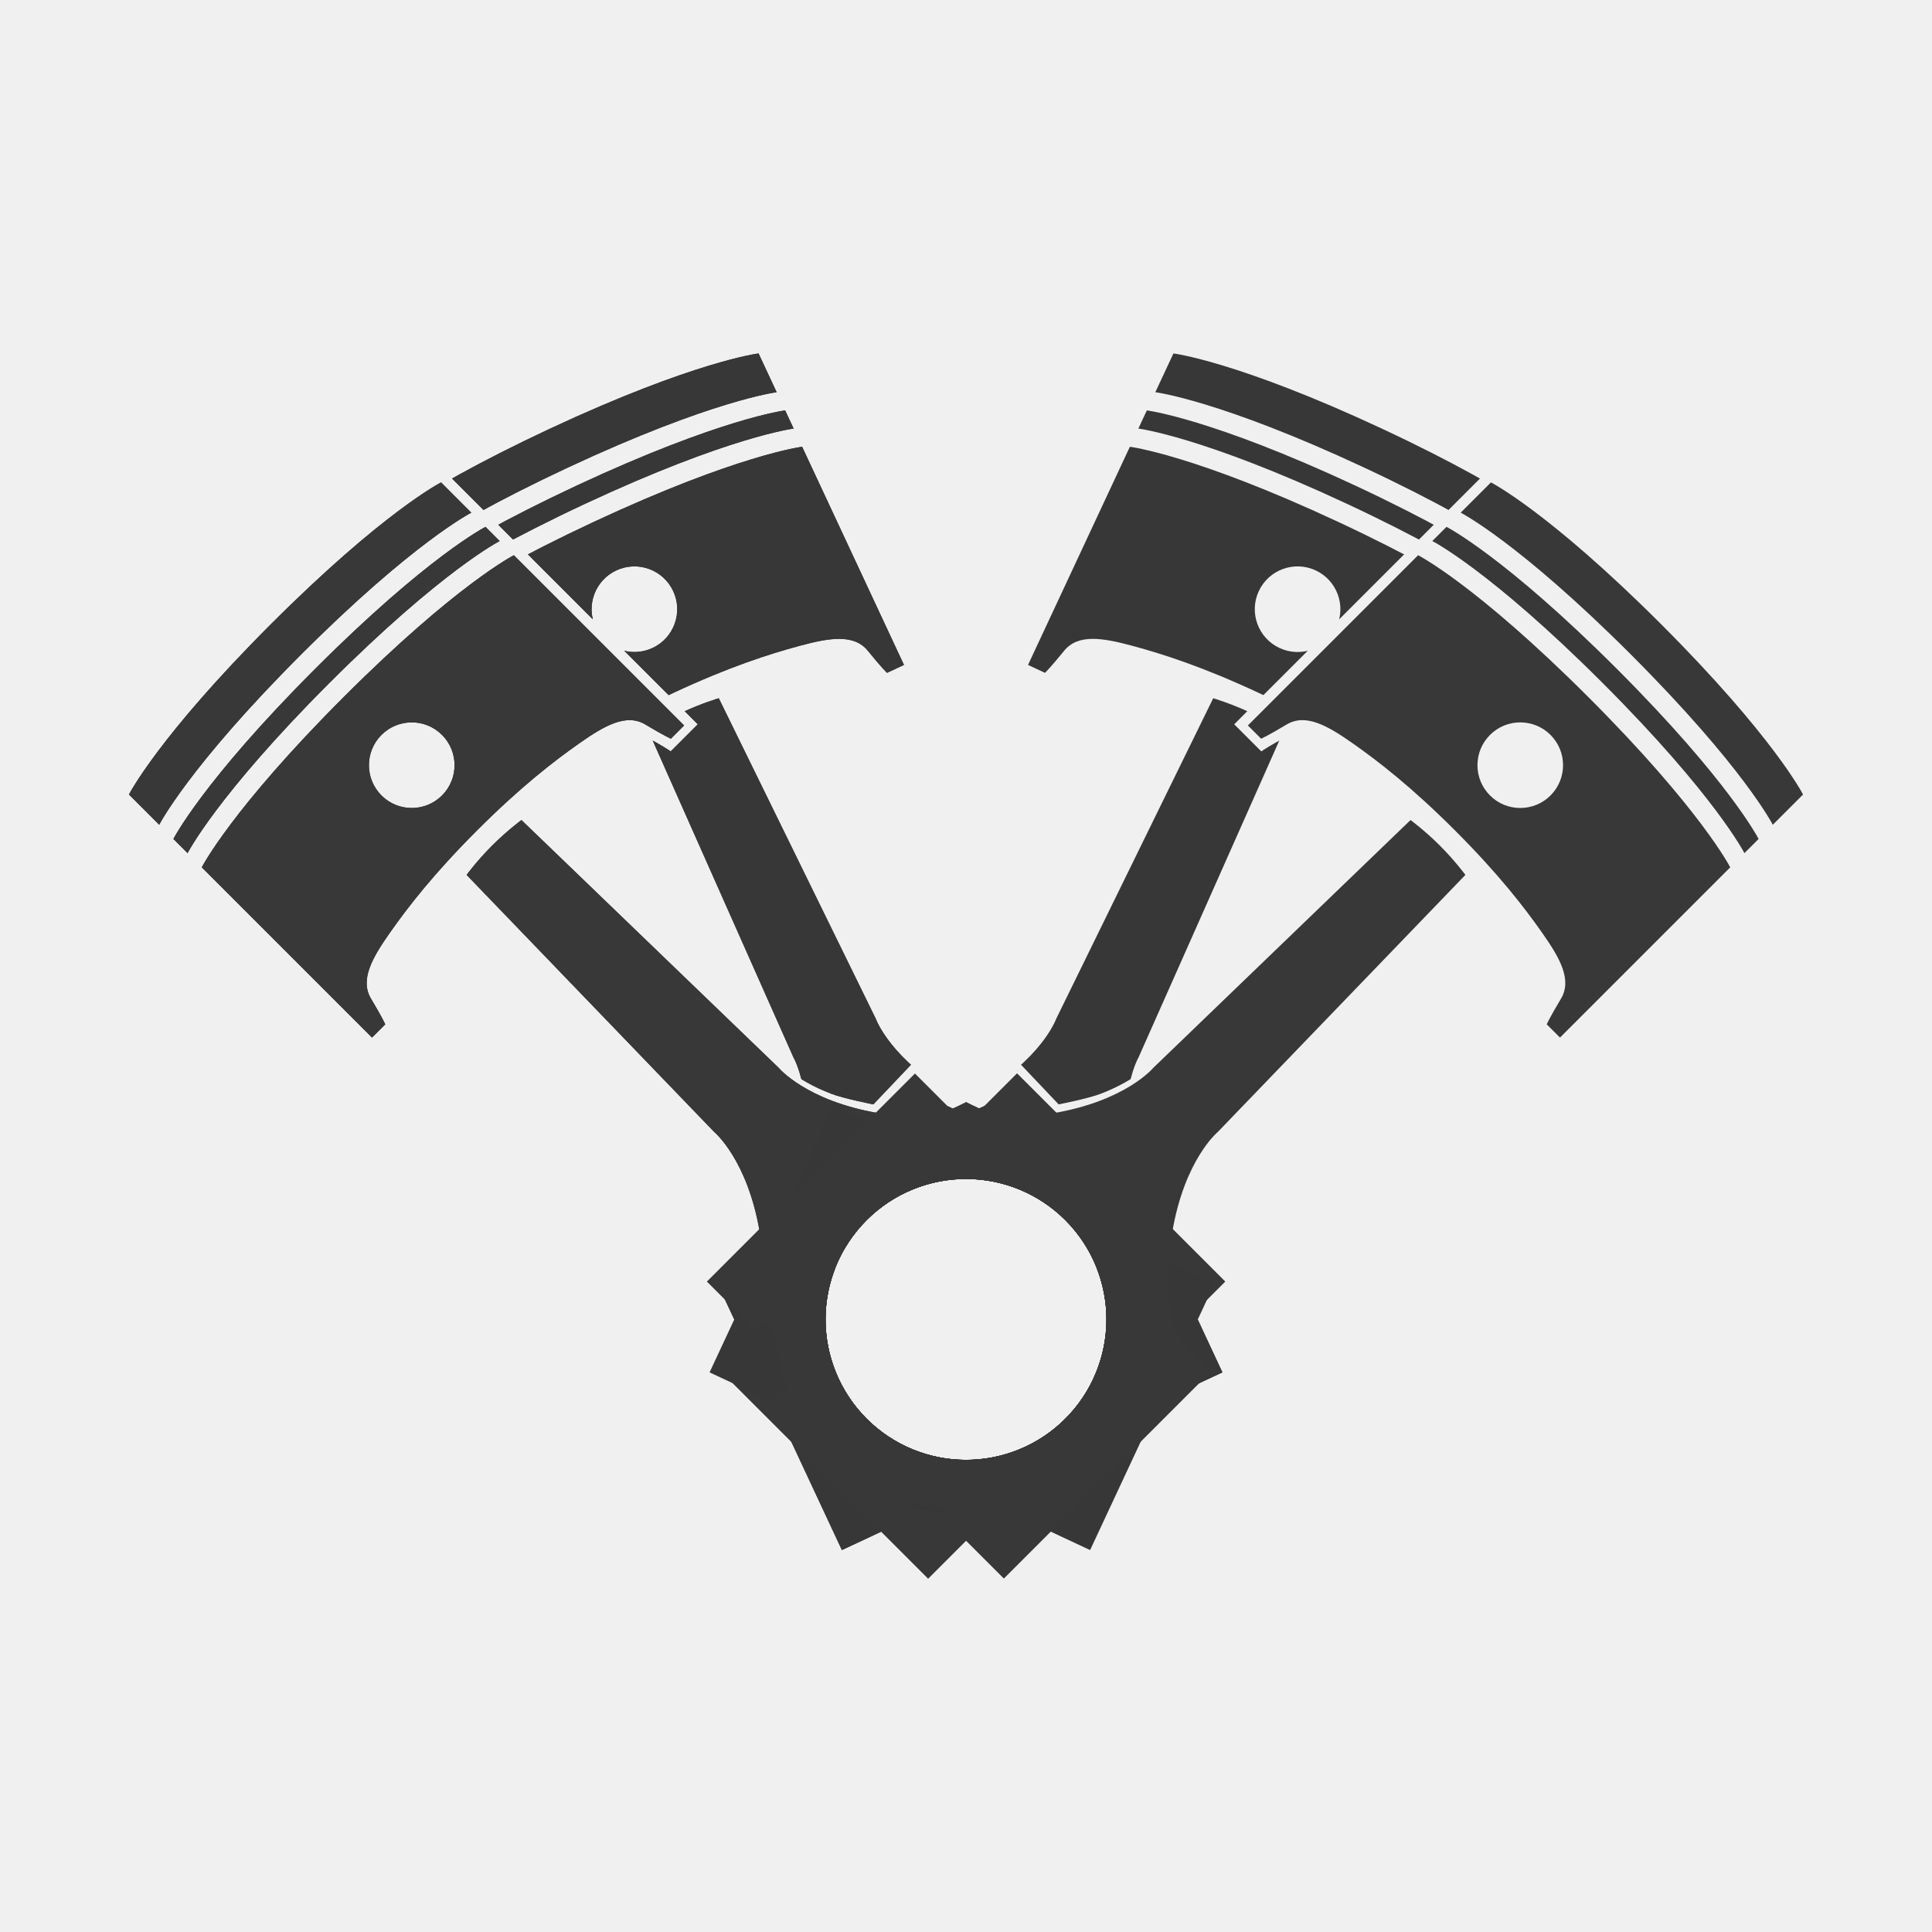
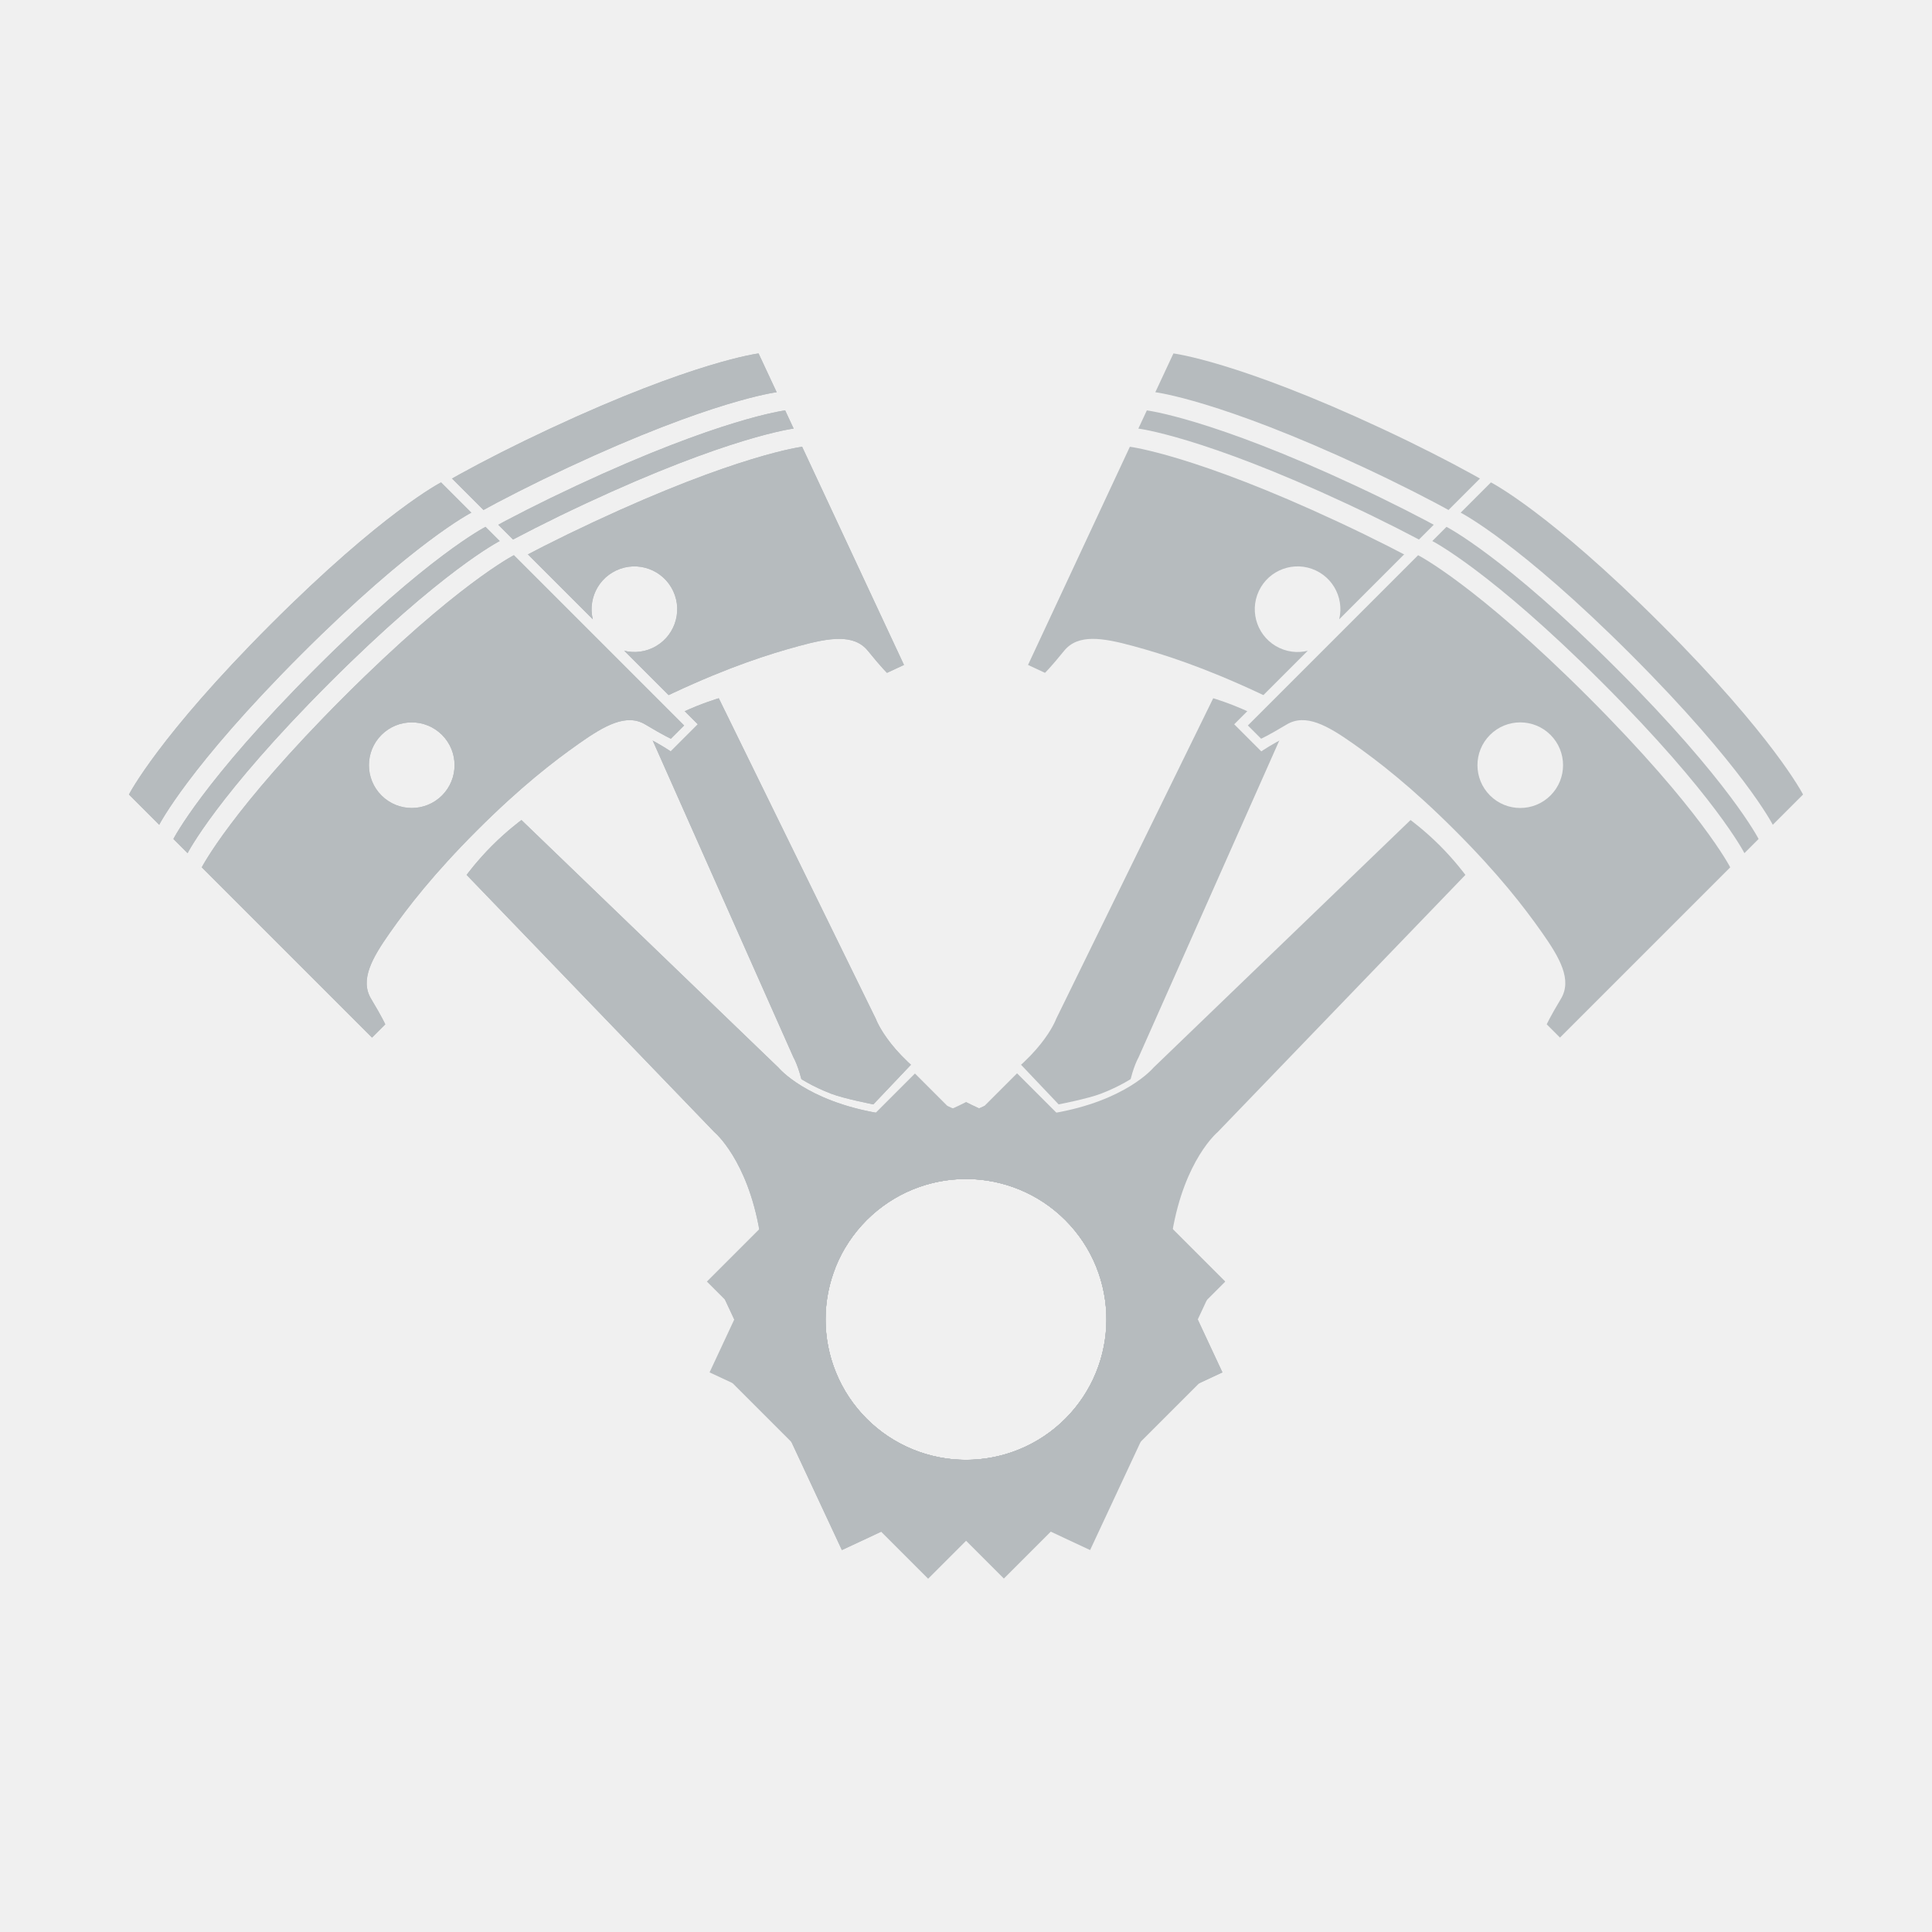
<svg xmlns="http://www.w3.org/2000/svg" width="1300" height="1300" version="1.1" id="svg4000">
  <defs id="defs4004">
    <mask id="_3-9">
      <g id="g3988-4">
        <path d="M 0,0 H 1300 V 965 H 0 Z" style="fill:#ffffff;stroke:none" id="path3984-7" />
        <path d="m 745.131,709.603 c 24.53,52.546 1.819,115.029 -50.727,139.559 -52.546,24.53 -115.029,1.819 -139.559,-50.727 -24.53,-52.546 -1.819,-115.029 50.727,-139.559 52.546,-24.53 115.029,-1.819 139.559,50.727 z M 431.1,209.493 c 7.476,16.014 0.554,35.056 -15.46,42.532 -16.014,7.476 -35.056,0.554 -42.532,-15.46 -7.476,-16.014 -0.554,-35.056 15.46,-42.532 16.014,-7.476 35.056,-0.554 42.532,15.46 z m -30.1,110.507 c 0,0 100.5,330 100.5,330 0,0 24.5,36 24.5,36 0,0 124,53 124,53 0,0 -133.5,-31 -133.5,-31 0,0 -24.5,-49.5 -24.5,-49.5 0,0 -124.5,-313 -124.5,-313 0,0 -41.5,58 -41.5,58 0,0 -24,14.5 -24,14.5 0,0 -130.5,-251.5 -130.5,-251.5 0,0 17.843,-117.562 17.843,-117.562 0,0 260.146,260.146 260.146,260.146 0,0 -20.234,20.234 -20.234,20.234 0,0 -10.256,-6.818 -16.256,-9.318 -6,-2.5 -12,0 -12,0 z m 185.667,284.333 c -38.333,-7.667 -70,-26 -70,-26 0,0 -6.68,-17.409 -6.68,-17.409 0,0 11.215,13.535 39.078,24.304 9.814,3.793 31.685,8.022 31.685,8.022 0,0 32.5,-34.25 32.5,-34.25 0,0 36.75,27.75 36.75,27.75 0,0 0,17 0,17 0,0 -40.16,5.218 -63.333,0.583 z" style="fill:#000000;fill-rule:nonzero;stroke:none" id="path3986-0" />
      </g>
    </mask>
    <mask id="_4-8">
      <g id="g3996-1">
        <path d="M 0,0 H 1300 V 965 H 0 Z" style="fill:#ffffff;stroke:none" id="path3992-2" />
        <path d="m 724.24,679.768 c 41.005,41.005 41.005,107.487 0,148.492 -41.005,41.005 -107.487,41.005 -148.492,0 -41.005,-41.005 -41.005,-107.487 0,-148.492 41.005,-41.005 107.487,-41.005 148.492,0 z M 258.257,317.023 c 12.497,12.497 12.497,32.758 0,45.255 -12.497,12.497 -32.758,12.497 -45.255,0 -12.497,-12.497 -12.497,-32.758 0,-45.255 12.497,-12.497 32.758,-12.497 45.255,0 z" style="fill:#000000;fill-rule:nonzero;stroke:none" id="path3994-0" />
      </g>
    </mask>
  </defs>
  <mask id="_1">
    <g id="g3972">
      <path d="M 0,0 H 1300 V 965 H 0 Z" style="fill:#ffffff;stroke:none" id="path3968" />
      <path d="m 745.131,709.603 c 24.53,52.546 1.819,115.029 -50.727,139.559 -52.546,24.53 -115.029,1.819 -139.559,-50.727 -24.53,-52.546 -1.819,-115.029 50.727,-139.559 52.546,-24.53 115.029,-1.819 139.559,50.727 z M 431.1,209.493 c 7.476,16.014 0.554,35.056 -15.46,42.532 -16.014,7.476 -35.056,0.554 -42.532,-15.46 -7.476,-16.014 -0.554,-35.056 15.46,-42.532 16.014,-7.476 35.056,-0.554 42.532,15.46 z m -30.1,110.507 c 0,0 100.5,330 100.5,330 0,0 24.5,36 24.5,36 0,0 124,53 124,53 0,0 -133.5,-31 -133.5,-31 0,0 -24.5,-49.5 -24.5,-49.5 0,0 -124.5,-313 -124.5,-313 0,0 -41.5,58 -41.5,58 0,0 -24,14.5 -24,14.5 0,0 -130.5,-251.5 -130.5,-251.5 0,0 17.843,-117.562 17.843,-117.562 0,0 260.146,260.146 260.146,260.146 0,0 -20.234,20.234 -20.234,20.234 0,0 -10.256,-6.818 -16.256,-9.318 -6,-2.5 -12,0 -12,0 z m 185.667,284.333 c -38.333,-7.667 -70,-26 -70,-26 0,0 -6.68,-17.409 -6.68,-17.409 0,0 11.215,13.535 39.078,24.304 9.814,3.793 31.685,8.022 31.685,8.022 0,0 32.5,-34.25 32.5,-34.25 0,0 36.75,27.75 36.75,27.75 0,0 0,17 0,17 0,0 -40.16,5.218 -63.333,0.583 z" style="fill:#000000;fill-rule:nonzero;stroke:none" id="path3970" />
    </g>
  </mask>
  <mask id="_2">
    <g id="g3980">
      <path d="M 0,0 H 1300 V 965 H 0 Z" style="fill:#ffffff;stroke:none" id="path3976" />
      <path d="m 724.24,679.768 c 41.005,41.005 41.005,107.487 0,148.492 -41.005,41.005 -107.487,41.005 -148.492,0 -41.005,-41.005 -41.005,-107.487 0,-148.492 41.005,-41.005 107.487,-41.005 148.492,0 z M 258.257,317.023 c 12.497,12.497 12.497,32.758 0,45.255 -12.497,12.497 -32.758,12.497 -45.255,0 -12.497,-12.497 -12.497,-32.758 0,-45.255 12.497,-12.497 32.758,-12.497 45.255,0 z" style="fill:#000000;fill-rule:nonzero;stroke:none" id="path3978" />
    </g>
  </mask>
  <mask id="_3">
    <g id="g3988">
      <path d="M 0,0 H 1300 V 965 H 0 Z" style="fill:#ffffff;stroke:none" id="path3984" />
      <path d="m 745.131,709.603 c 24.53,52.546 1.819,115.029 -50.727,139.559 -52.546,24.53 -115.029,1.819 -139.559,-50.727 -24.53,-52.546 -1.819,-115.029 50.727,-139.559 52.546,-24.53 115.029,-1.819 139.559,50.727 z M 431.1,209.493 c 7.476,16.014 0.554,35.056 -15.46,42.532 -16.014,7.476 -35.056,0.554 -42.532,-15.46 -7.476,-16.014 -0.554,-35.056 15.46,-42.532 16.014,-7.476 35.056,-0.554 42.532,15.46 z m -30.1,110.507 c 0,0 100.5,330 100.5,330 0,0 24.5,36 24.5,36 0,0 124,53 124,53 0,0 -133.5,-31 -133.5,-31 0,0 -24.5,-49.5 -24.5,-49.5 0,0 -124.5,-313 -124.5,-313 0,0 -41.5,58 -41.5,58 0,0 -24,14.5 -24,14.5 0,0 -130.5,-251.5 -130.5,-251.5 0,0 17.843,-117.562 17.843,-117.562 0,0 260.146,260.146 260.146,260.146 0,0 -20.234,20.234 -20.234,20.234 0,0 -10.256,-6.818 -16.256,-9.318 -6,-2.5 -12,0 -12,0 z m 185.667,284.333 c -38.333,-7.667 -70,-26 -70,-26 0,0 -6.68,-17.409 -6.68,-17.409 0,0 11.215,13.535 39.078,24.304 9.814,3.793 31.685,8.022 31.685,8.022 0,0 32.5,-34.25 32.5,-34.25 0,0 36.75,27.75 36.75,27.75 0,0 0,17 0,17 0,0 -40.16,5.218 -63.333,0.583 z" style="fill:#000000;fill-rule:nonzero;stroke:none" id="path3986" />
    </g>
  </mask>
  <mask id="_4">
    <g id="g3996">
      <path d="M 0,0 H 1300 V 965 H 0 Z" style="fill:#ffffff;stroke:none" id="path3992" />
      <path d="m 724.24,679.768 c 41.005,41.005 41.005,107.487 0,148.492 -41.005,41.005 -107.487,41.005 -148.492,0 -41.005,-41.005 -41.005,-107.487 0,-148.492 41.005,-41.005 107.487,-41.005 148.492,0 z M 258.257,317.023 c 12.497,12.497 12.497,32.758 0,45.255 -12.497,12.497 -32.758,12.497 -45.255,0 -12.497,-12.497 -12.497,-32.758 0,-45.255 12.497,-12.497 32.758,-12.497 45.255,0 z" style="fill:#000000;fill-rule:nonzero;stroke:none" id="path3994" />
    </g>
  </mask>
-   <g id="g3954" transform="matrix(0.9,0,0,0.9,64.98641,-92.30842)">
-     <path transform="translate(0,335)" id="Piston copy 14" style="fill:#373737;fill-rule:nonzero;stroke:none" mask="url(#_1)" d="m 412.628,314.13 c 0,0 108.413,244.05 108.413,244.05 0,0 16.255,27.727 6.294,82.039 -9.961,54.312 -32.371,72.499 -32.371,72.499 0,0 -30.808,14.382 -30.808,14.382 0,0 93.062,199.347 93.062,199.347 0,0 47.118,-21.997 47.118,-21.997 0,0 -4.23,-9.061 -4.23,-9.061 0,0 2.778,-3.504 17.942,-1.754 15.164,1.75 33.349,7.607 58.963,3.375 25.614,-4.232 34.313,-11.604 34.313,-11.604 0,0 11.236,-1.935 30.928,-18.853 19.692,-16.918 26.879,-34.62 35.274,-47.368 8.396,-12.748 12.866,-12.628 12.866,-12.628 0,0 4.23,9.061 4.23,9.061 0,0 47.118,-21.997 47.118,-21.997 0,0 -93.062,-199.347 -93.062,-199.347 0,0 -30.808,14.382 -30.808,14.382 0,0 -28.333,5.501 -76.364,-21.738 -48.032,-27.239 -58.849,-57.504 -58.849,-57.504 0,0 -117.474,-239.82 -117.474,-239.82 0,0 -12.626,3.687 -27.124,10.455 -14.498,6.768 -25.432,14.08 -25.432,14.08 z M 209.446,200.402 c 0,0 -13.536,-28.996 -13.536,-28.996 0,0 35.337,-33.05 143.165,-83.389 107.829,-50.338 155.856,-56.205 155.856,-56.205 0,0 13.536,28.996 13.536,28.996 0,0 -48.027,5.867 -155.856,56.205 -107.829,50.338 -143.165,83.389 -143.165,83.389 z m 12.69,27.184 c 0,0 -6.345,-13.592 -6.345,-13.592 0,0 35.337,-33.05 143.165,-83.389 107.829,-50.338 155.856,-56.205 155.856,-56.205 0,0 6.345,13.592 6.345,13.592 0,0 -48.027,5.867 -155.856,56.205 -107.829,50.338 -143.165,83.389 -143.165,83.389 z m 121.927,107.517 c -19.149,13.354 -33.344,25.499 -30.2,41.689 3.144,16.19 3.446,21.567 3.446,21.567 0,0 -12.686,5.922 -12.686,5.922 0,0 -76.142,-163.102 -76.142,-163.102 0,0 35.337,-33.05 143.165,-83.389 107.829,-50.338 155.856,-56.205 155.856,-56.205 0,0 76.142,163.103 76.142,163.103 0,0 -12.686,5.922 -12.686,5.922 0,0 -3.927,-3.685 -14.32,-16.491 -10.393,-12.806 -28.818,-9.722 -51.351,-3.618 -22.533,6.105 -52.315,15.594 -93.997,35.052 -41.682,19.459 -68.08,36.196 -87.228,49.55 z" />
-     <path transform="translate(0,335)" id="Piston copy 13" style="fill:#383838;fill-rule:nonzero;stroke:none" mask="url(#_2)" d="m 276.642,421.674 c 0,0 185.262,192.333 185.262,192.333 0,0 24.749,20.506 33.941,74.953 9.192,54.447 -5.657,79.196 -5.657,79.196 0,0 -24.042,24.042 -24.042,24.042 0,0 155.564,155.563 155.564,155.563 0,0 36.77,-36.77 36.77,-36.77 0,0 -7.071,-7.071 -7.071,-7.071 0,0 1.414,-4.243 16.263,-7.778 14.849,-3.536 33.941,-4.243 56.569,-16.971 22.627,-12.728 28.284,-22.627 28.284,-22.627 0,0 9.9,-5.657 22.627,-28.284 12.728,-22.627 13.435,-41.719 16.971,-56.569 3.536,-14.849 7.778,-16.263 7.778,-16.263 0,0 7.071,7.071 7.071,7.071 0,0 36.77,-36.77 36.77,-36.77 0,0 -155.564,-155.563 -155.564,-155.563 0,0 -24.042,24.042 -24.042,24.042 0,0 -24.749,14.849 -79.196,5.657 -54.447,-9.192 -74.953,-33.941 -74.953,-33.941 0,0 -192.333,-185.262 -192.333,-185.262 0,0 -10.607,7.778 -21.92,19.092 -11.314,11.314 -19.092,21.92 -19.092,21.92 z M 46.832,384.198 c 0,0 -22.627,-22.627 -22.627,-22.627 0,0 21.92,-43.134 106.066,-127.279 84.146,-84.146 127.279,-106.066 127.279,-106.066 0,0 22.627,22.627 22.627,22.627 0,0 -43.134,21.92 -127.279,106.066 C 68.752,341.064 46.832,384.198 46.832,384.198 Z m 21.213,21.213 c 0,0 -10.607,-10.607 -10.607,-10.607 0,0 21.92,-43.134 106.066,-127.279 84.146,-84.146 127.279,-106.066 127.279,-106.066 0,0 10.607,10.607 10.607,10.607 0,0 -43.134,21.92 -127.279,106.066 C 89.965,362.278 68.045,405.411 68.045,405.411 Z M 219.366,464.808 c -13.435,19.092 -22.627,35.355 -14.142,49.497 8.485,14.142 10.607,19.092 10.607,19.092 0,0 -9.9,9.899 -9.9,9.899 0,0 -127.279,-127.279 -127.279,-127.279 0,0 21.92,-43.134 106.066,-127.279 84.146,-84.146 127.279,-106.066 127.279,-106.066 0,0 127.279,127.279 127.279,127.279 0,0 -9.899,9.899 -9.899,9.899 0,0 -4.95,-2.121 -19.092,-10.607 -14.142,-8.485 -30.406,0.707 -49.498,14.142 -19.092,13.435 -43.841,32.527 -76.368,65.054 -32.527,32.527 -51.619,57.276 -65.054,76.368 z" />
-     <g transform="translate(0,335)" id="g4056">
-       <path d="m 412.628,314.13 c 0,0 108.413,244.05 108.413,244.05 0,0 16.255,27.727 6.294,82.039 -9.961,54.312 -32.371,72.499 -32.371,72.499 0,0 -30.808,14.382 -30.808,14.382 0,0 93.062,199.347 93.062,199.347 0,0 47.118,-21.997 47.118,-21.997 0,0 -4.23,-9.061 -4.23,-9.061 0,0 2.778,-3.504 17.942,-1.754 15.164,1.75 33.349,7.607 58.963,3.375 25.614,-4.232 34.313,-11.604 34.313,-11.604 0,0 11.236,-1.935 30.928,-18.853 19.692,-16.918 26.879,-34.62 35.274,-47.368 8.396,-12.748 12.866,-12.628 12.866,-12.628 0,0 4.23,9.061 4.23,9.061 0,0 47.118,-21.997 47.118,-21.997 0,0 -93.062,-199.347 -93.062,-199.347 0,0 -30.808,14.382 -30.808,14.382 0,0 -28.333,5.501 -76.364,-21.738 -48.032,-27.239 -58.849,-57.504 -58.849,-57.504 0,0 -117.474,-239.82 -117.474,-239.82 0,0 -12.626,3.687 -27.124,10.455 -14.498,6.768 -25.432,14.08 -25.432,14.08 z M 209.446,200.402 c 0,0 -13.536,-28.996 -13.536,-28.996 0,0 35.337,-33.05 143.165,-83.389 107.829,-50.338 155.856,-56.205 155.856,-56.205 0,0 13.536,28.996 13.536,28.996 0,0 -48.027,5.867 -155.856,56.205 -107.829,50.338 -143.165,83.389 -143.165,83.389 z m 12.69,27.184 c 0,0 -6.345,-13.592 -6.345,-13.592 0,0 35.337,-33.05 143.165,-83.389 107.829,-50.338 155.856,-56.205 155.856,-56.205 0,0 6.345,13.592 6.345,13.592 0,0 -48.027,5.867 -155.856,56.205 -107.829,50.338 -143.165,83.389 -143.165,83.389 z m 121.927,107.517 c -19.149,13.354 -33.344,25.499 -30.2,41.689 3.144,16.19 3.446,21.567 3.446,21.567 0,0 -12.686,5.922 -12.686,5.922 0,0 -76.142,-163.102 -76.142,-163.102 0,0 35.337,-33.05 143.165,-83.389 107.829,-50.338 155.856,-56.205 155.856,-56.205 0,0 76.142,163.103 76.142,163.103 0,0 -12.686,5.922 -12.686,5.922 0,0 -3.927,-3.685 -14.32,-16.491 -10.393,-12.806 -28.818,-9.722 -51.351,-3.618 -22.533,6.105 -52.315,15.594 -93.997,35.052 -41.682,19.459 -68.08,36.196 -87.228,49.55 z" mask="url(#_3)" style="fill:#373737;fill-rule:nonzero;stroke:none" id="Piston copy 15" />
-       <path d="m 276.642,421.674 c 0,0 185.262,192.333 185.262,192.333 0,0 24.749,20.506 33.941,74.953 9.192,54.447 -5.657,79.196 -5.657,79.196 0,0 -24.042,24.042 -24.042,24.042 0,0 155.564,155.563 155.564,155.563 0,0 36.77,-36.77 36.77,-36.77 0,0 -7.071,-7.071 -7.071,-7.071 0,0 1.414,-4.243 16.263,-7.778 14.849,-3.536 33.941,-4.243 56.569,-16.971 22.627,-12.728 28.284,-22.627 28.284,-22.627 0,0 9.9,-5.657 22.627,-28.284 12.728,-22.627 13.435,-41.719 16.971,-56.569 3.536,-14.849 7.778,-16.263 7.778,-16.263 0,0 7.071,7.071 7.071,7.071 0,0 36.77,-36.77 36.77,-36.77 0,0 -155.564,-155.563 -155.564,-155.563 0,0 -24.042,24.042 -24.042,24.042 0,0 -24.749,14.849 -79.196,5.657 -54.447,-9.192 -74.953,-33.941 -74.953,-33.941 0,0 -192.333,-185.262 -192.333,-185.262 0,0 -10.607,7.778 -21.92,19.092 -11.314,11.314 -19.092,21.92 -19.092,21.92 z M 46.832,384.198 c 0,0 -22.627,-22.627 -22.627,-22.627 0,0 21.92,-43.134 106.066,-127.279 84.146,-84.146 127.279,-106.066 127.279,-106.066 0,0 22.627,22.627 22.627,22.627 0,0 -43.134,21.92 -127.279,106.066 C 68.752,341.064 46.832,384.198 46.832,384.198 Z m 21.213,21.213 c 0,0 -10.607,-10.607 -10.607,-10.607 0,0 21.92,-43.134 106.066,-127.279 84.146,-84.146 127.279,-106.066 127.279,-106.066 0,0 10.607,10.607 10.607,10.607 0,0 -43.134,21.92 -127.279,106.066 C 89.965,362.278 68.045,405.411 68.045,405.411 Z M 219.366,464.808 c -13.435,19.092 -22.627,35.355 -14.142,49.497 8.485,14.142 10.607,19.092 10.607,19.092 0,0 -9.9,9.899 -9.9,9.899 0,0 -127.279,-127.279 -127.279,-127.279 0,0 21.92,-43.134 106.066,-127.279 84.146,-84.146 127.279,-106.066 127.279,-106.066 0,0 127.279,127.279 127.279,127.279 0,0 -9.899,9.899 -9.899,9.899 0,0 -4.95,-2.121 -19.092,-10.607 -14.142,-8.485 -30.406,0.707 -49.498,14.142 -19.092,13.435 -43.841,32.527 -76.368,65.054 -32.527,32.527 -51.619,57.276 -65.054,76.368 z" mask="url(#_4)" style="fill:#383838;fill-rule:nonzero;stroke:none" id="Piston copy 16" />
-     </g>
-     <g id="g4056-3" transform="matrix(-1,0,0,1,1300.03,335.0001)">
-       <path d="m 412.628,314.13 c 0,0 108.413,244.05 108.413,244.05 0,0 16.255,27.727 6.294,82.039 -9.961,54.312 -32.371,72.499 -32.371,72.499 0,0 -30.808,14.382 -30.808,14.382 0,0 93.062,199.347 93.062,199.347 0,0 47.118,-21.997 47.118,-21.997 0,0 -4.23,-9.061 -4.23,-9.061 0,0 2.778,-3.504 17.942,-1.754 15.164,1.75 33.349,7.607 58.963,3.375 25.614,-4.232 34.313,-11.604 34.313,-11.604 0,0 11.236,-1.935 30.928,-18.853 19.692,-16.918 26.879,-34.62 35.274,-47.368 8.396,-12.748 12.866,-12.628 12.866,-12.628 0,0 4.23,9.061 4.23,9.061 0,0 47.118,-21.997 47.118,-21.997 0,0 -93.062,-199.347 -93.062,-199.347 0,0 -30.808,14.382 -30.808,14.382 0,0 -28.333,5.501 -76.364,-21.738 -48.032,-27.239 -58.849,-57.504 -58.849,-57.504 0,0 -117.474,-239.82 -117.474,-239.82 0,0 -12.626,3.687 -27.124,10.455 -14.498,6.768 -25.432,14.08 -25.432,14.08 z M 209.446,200.402 c 0,0 -13.536,-28.996 -13.536,-28.996 0,0 35.337,-33.05 143.165,-83.389 107.829,-50.338 155.856,-56.205 155.856,-56.205 0,0 13.536,28.996 13.536,28.996 0,0 -48.027,5.867 -155.856,56.205 -107.829,50.338 -143.165,83.389 -143.165,83.389 z m 12.69,27.184 c 0,0 -6.345,-13.592 -6.345,-13.592 0,0 35.337,-33.05 143.165,-83.389 107.829,-50.338 155.856,-56.205 155.856,-56.205 0,0 6.345,13.592 6.345,13.592 0,0 -48.027,5.867 -155.856,56.205 -107.829,50.338 -143.165,83.389 -143.165,83.389 z m 121.927,107.517 c -19.149,13.354 -33.344,25.499 -30.2,41.689 3.144,16.19 3.446,21.567 3.446,21.567 0,0 -12.686,5.922 -12.686,5.922 0,0 -76.142,-163.102 -76.142,-163.102 0,0 35.337,-33.05 143.165,-83.389 107.829,-50.338 155.856,-56.205 155.856,-56.205 0,0 76.142,163.103 76.142,163.103 0,0 -12.686,5.922 -12.686,5.922 0,0 -3.927,-3.685 -14.32,-16.491 -10.393,-12.806 -28.818,-9.722 -51.351,-3.618 -22.533,6.105 -52.315,15.594 -93.997,35.052 -41.682,19.459 -68.08,36.196 -87.228,49.55 z" mask="url(#_3-9)" style="fill:#373737;fill-rule:nonzero;stroke:none" id="Piston copy 15-5" />
-       <path d="m 276.642,421.674 c 0,0 185.262,192.333 185.262,192.333 0,0 24.749,20.506 33.941,74.953 9.192,54.447 -5.657,79.196 -5.657,79.196 0,0 -24.042,24.042 -24.042,24.042 0,0 155.564,155.563 155.564,155.563 0,0 36.77,-36.77 36.77,-36.77 0,0 -7.071,-7.071 -7.071,-7.071 0,0 1.414,-4.243 16.263,-7.778 14.849,-3.536 33.941,-4.243 56.569,-16.971 22.627,-12.728 28.284,-22.627 28.284,-22.627 0,0 9.9,-5.657 22.627,-28.284 12.728,-22.627 13.435,-41.719 16.971,-56.569 3.536,-14.849 7.778,-16.263 7.778,-16.263 0,0 7.071,7.071 7.071,7.071 0,0 36.77,-36.77 36.77,-36.77 0,0 -155.564,-155.563 -155.564,-155.563 0,0 -24.042,24.042 -24.042,24.042 0,0 -24.749,14.849 -79.196,5.657 -54.447,-9.192 -74.953,-33.941 -74.953,-33.941 0,0 -192.333,-185.262 -192.333,-185.262 0,0 -10.607,7.778 -21.92,19.092 -11.314,11.314 -19.092,21.92 -19.092,21.92 z M 46.832,384.198 c 0,0 -22.627,-22.627 -22.627,-22.627 0,0 21.92,-43.134 106.066,-127.279 84.146,-84.146 127.279,-106.066 127.279,-106.066 0,0 22.627,22.627 22.627,22.627 0,0 -43.134,21.92 -127.279,106.066 C 68.752,341.064 46.832,384.198 46.832,384.198 Z m 21.213,21.213 c 0,0 -10.607,-10.607 -10.607,-10.607 0,0 21.92,-43.134 106.066,-127.279 84.146,-84.146 127.279,-106.066 127.279,-106.066 0,0 10.607,10.607 10.607,10.607 0,0 -43.134,21.92 -127.279,106.066 C 89.965,362.278 68.045,405.411 68.045,405.411 Z M 219.366,464.808 c -13.435,19.092 -22.627,35.355 -14.142,49.497 8.485,14.142 10.607,19.092 10.607,19.092 0,0 -9.9,9.899 -9.9,9.899 0,0 -127.279,-127.279 -127.279,-127.279 0,0 21.92,-43.134 106.066,-127.279 84.146,-84.146 127.279,-106.066 127.279,-106.066 0,0 127.279,127.279 127.279,127.279 0,0 -9.899,9.899 -9.899,9.899 0,0 -4.95,-2.121 -19.092,-10.607 -14.142,-8.485 -30.406,0.707 -49.498,14.142 -19.092,13.435 -43.841,32.527 -76.368,65.054 -32.527,32.527 -51.619,57.276 -65.054,76.368 z" mask="url(#_4-8)" style="fill:#383838;fill-rule:nonzero;stroke:none" id="Piston copy 16-9" />
-     </g>
+   <g id="g5977">
+     <path transform="matrix(0.9,0,0,0.9,64.98641,209.1916)" id="Piston copy 14" style="fill:#b6bbbe;fill-rule:nonzero;stroke:none;fill-opacity:1" mask="url(#_1)" d="m 412.628,314.13 c 0,0 108.413,244.05 108.413,244.05 0,0 16.255,27.727 6.294,82.039 -9.961,54.312 -32.371,72.499 -32.371,72.499 0,0 -30.808,14.382 -30.808,14.382 0,0 93.062,199.347 93.062,199.347 0,0 47.118,-21.997 47.118,-21.997 0,0 -4.23,-9.061 -4.23,-9.061 0,0 2.778,-3.504 17.942,-1.754 15.164,1.75 33.349,7.607 58.963,3.375 25.614,-4.232 34.313,-11.604 34.313,-11.604 0,0 11.236,-1.935 30.928,-18.853 19.692,-16.918 26.879,-34.62 35.274,-47.368 8.396,-12.748 12.866,-12.628 12.866,-12.628 0,0 4.23,9.061 4.23,9.061 0,0 47.118,-21.997 47.118,-21.997 0,0 -93.062,-199.347 -93.062,-199.347 0,0 -30.808,14.382 -30.808,14.382 0,0 -28.333,5.501 -76.364,-21.738 -48.032,-27.239 -58.849,-57.504 -58.849,-57.504 0,0 -117.474,-239.82 -117.474,-239.82 0,0 -12.626,3.687 -27.124,10.455 -14.498,6.768 -25.432,14.08 -25.432,14.08 z M 209.446,200.402 c 0,0 -13.536,-28.996 -13.536,-28.996 0,0 35.337,-33.05 143.165,-83.389 107.829,-50.338 155.856,-56.205 155.856,-56.205 0,0 13.536,28.996 13.536,28.996 0,0 -48.027,5.867 -155.856,56.205 -107.829,50.338 -143.165,83.389 -143.165,83.389 z m 12.69,27.184 c 0,0 -6.345,-13.592 -6.345,-13.592 0,0 35.337,-33.05 143.165,-83.389 107.829,-50.338 155.856,-56.205 155.856,-56.205 0,0 6.345,13.592 6.345,13.592 0,0 -48.027,5.867 -155.856,56.205 -107.829,50.338 -143.165,83.389 -143.165,83.389 z m 121.927,107.517 c -19.149,13.354 -33.344,25.499 -30.2,41.689 3.144,16.19 3.446,21.567 3.446,21.567 0,0 -12.686,5.922 -12.686,5.922 0,0 -76.142,-163.102 -76.142,-163.102 0,0 35.337,-33.05 143.165,-83.389 107.829,-50.338 155.856,-56.205 155.856,-56.205 0,0 76.142,163.103 76.142,163.103 0,0 -12.686,5.922 -12.686,5.922 0,0 -3.927,-3.685 -14.32,-16.491 -10.393,-12.806 -28.818,-9.722 -51.351,-3.618 -22.533,6.105 -52.315,15.594 -93.997,35.052 -41.682,19.459 -68.08,36.196 -87.228,49.55 z" />
+     <path transform="matrix(0.9,0,0,0.9,64.98641,209.1916)" id="Piston copy 13" style="fill:#b6bbbe;fill-rule:nonzero;stroke:none;fill-opacity:1" mask="url(#_2)" d="m 276.642,421.674 c 0,0 185.262,192.333 185.262,192.333 0,0 24.749,20.506 33.941,74.953 9.192,54.447 -5.657,79.196 -5.657,79.196 0,0 -24.042,24.042 -24.042,24.042 0,0 155.564,155.563 155.564,155.563 0,0 36.77,-36.77 36.77,-36.77 0,0 -7.071,-7.071 -7.071,-7.071 0,0 1.414,-4.243 16.263,-7.778 14.849,-3.536 33.941,-4.243 56.569,-16.971 22.627,-12.728 28.284,-22.627 28.284,-22.627 0,0 9.9,-5.657 22.627,-28.284 12.728,-22.627 13.435,-41.719 16.971,-56.569 3.536,-14.849 7.778,-16.263 7.778,-16.263 0,0 7.071,7.071 7.071,7.071 0,0 36.77,-36.77 36.77,-36.77 0,0 -155.564,-155.563 -155.564,-155.563 0,0 -24.042,24.042 -24.042,24.042 0,0 -24.749,14.849 -79.196,5.657 -54.447,-9.192 -74.953,-33.941 -74.953,-33.941 0,0 -192.333,-185.262 -192.333,-185.262 0,0 -10.607,7.778 -21.92,19.092 -11.314,11.314 -19.092,21.92 -19.092,21.92 z M 46.832,384.198 c 0,0 -22.627,-22.627 -22.627,-22.627 0,0 21.92,-43.134 106.066,-127.279 84.146,-84.146 127.279,-106.066 127.279,-106.066 0,0 22.627,22.627 22.627,22.627 0,0 -43.134,21.92 -127.279,106.066 C 68.752,341.064 46.832,384.198 46.832,384.198 Z m 21.213,21.213 c 0,0 -10.607,-10.607 -10.607,-10.607 0,0 21.92,-43.134 106.066,-127.279 84.146,-84.146 127.279,-106.066 127.279,-106.066 0,0 10.607,10.607 10.607,10.607 0,0 -43.134,21.92 -127.279,106.066 C 89.965,362.278 68.045,405.411 68.045,405.411 Z M 219.366,464.808 c -13.435,19.092 -22.627,35.355 -14.142,49.497 8.485,14.142 10.607,19.092 10.607,19.092 0,0 -9.9,9.899 -9.9,9.899 0,0 -127.279,-127.279 -127.279,-127.279 0,0 21.92,-43.134 106.066,-127.279 84.146,-84.146 127.279,-106.066 127.279,-106.066 0,0 127.279,127.279 127.279,127.279 0,0 -9.899,9.899 -9.899,9.899 0,0 -4.95,-2.121 -19.092,-10.607 -14.142,-8.485 -30.406,0.707 -49.498,14.142 -19.092,13.435 -43.841,32.527 -76.368,65.054 -32.527,32.527 -51.619,57.276 -65.054,76.368 z" />
+     <path transform="matrix(0.9,0,0,0.9,64.98641,209.1916)" id="Piston copy 15" style="fill:#b6bbbe;fill-rule:nonzero;stroke:none;fill-opacity:1" mask="url(#_3)" d="m 412.628,314.13 c 0,0 108.413,244.05 108.413,244.05 0,0 16.255,27.727 6.294,82.039 -9.961,54.312 -32.371,72.499 -32.371,72.499 0,0 -30.808,14.382 -30.808,14.382 0,0 93.062,199.347 93.062,199.347 0,0 47.118,-21.997 47.118,-21.997 0,0 -4.23,-9.061 -4.23,-9.061 0,0 2.778,-3.504 17.942,-1.754 15.164,1.75 33.349,7.607 58.963,3.375 25.614,-4.232 34.313,-11.604 34.313,-11.604 0,0 11.236,-1.935 30.928,-18.853 19.692,-16.918 26.879,-34.62 35.274,-47.368 8.396,-12.748 12.866,-12.628 12.866,-12.628 0,0 4.23,9.061 4.23,9.061 0,0 47.118,-21.997 47.118,-21.997 0,0 -93.062,-199.347 -93.062,-199.347 0,0 -30.808,14.382 -30.808,14.382 0,0 -28.333,5.501 -76.364,-21.738 -48.032,-27.239 -58.849,-57.504 -58.849,-57.504 0,0 -117.474,-239.82 -117.474,-239.82 0,0 -12.626,3.687 -27.124,10.455 -14.498,6.768 -25.432,14.08 -25.432,14.08 z M 209.446,200.402 c 0,0 -13.536,-28.996 -13.536,-28.996 0,0 35.337,-33.05 143.165,-83.389 107.829,-50.338 155.856,-56.205 155.856,-56.205 0,0 13.536,28.996 13.536,28.996 0,0 -48.027,5.867 -155.856,56.205 -107.829,50.338 -143.165,83.389 -143.165,83.389 z m 12.69,27.184 c 0,0 -6.345,-13.592 -6.345,-13.592 0,0 35.337,-33.05 143.165,-83.389 107.829,-50.338 155.856,-56.205 155.856,-56.205 0,0 6.345,13.592 6.345,13.592 0,0 -48.027,5.867 -155.856,56.205 -107.829,50.338 -143.165,83.389 -143.165,83.389 z m 121.927,107.517 c -19.149,13.354 -33.344,25.499 -30.2,41.689 3.144,16.19 3.446,21.567 3.446,21.567 0,0 -12.686,5.922 -12.686,5.922 0,0 -76.142,-163.102 -76.142,-163.102 0,0 35.337,-33.05 143.165,-83.389 107.829,-50.338 155.856,-56.205 155.856,-56.205 0,0 76.142,163.103 76.142,163.103 0,0 -12.686,5.922 -12.686,5.922 0,0 -3.927,-3.685 -14.32,-16.491 -10.393,-12.806 -28.818,-9.722 -51.351,-3.618 -22.533,6.105 -52.315,15.594 -93.997,35.052 -41.682,19.459 -68.08,36.196 -87.228,49.55 z" />
+     <path transform="matrix(0.9,0,0,0.9,64.98641,209.1916)" id="Piston copy 16" style="fill:#b6bbbe;fill-rule:nonzero;stroke:none;fill-opacity:1" mask="url(#_4)" d="m 276.642,421.674 c 0,0 185.262,192.333 185.262,192.333 0,0 24.749,20.506 33.941,74.953 9.192,54.447 -5.657,79.196 -5.657,79.196 0,0 -24.042,24.042 -24.042,24.042 0,0 155.564,155.563 155.564,155.563 0,0 36.77,-36.77 36.77,-36.77 0,0 -7.071,-7.071 -7.071,-7.071 0,0 1.414,-4.243 16.263,-7.778 14.849,-3.536 33.941,-4.243 56.569,-16.971 22.627,-12.728 28.284,-22.627 28.284,-22.627 0,0 9.9,-5.657 22.627,-28.284 12.728,-22.627 13.435,-41.719 16.971,-56.569 3.536,-14.849 7.778,-16.263 7.778,-16.263 0,0 7.071,7.071 7.071,7.071 0,0 36.77,-36.77 36.77,-36.77 0,0 -155.564,-155.563 -155.564,-155.563 0,0 -24.042,24.042 -24.042,24.042 0,0 -24.749,14.849 -79.196,5.657 -54.447,-9.192 -74.953,-33.941 -74.953,-33.941 0,0 -192.333,-185.262 -192.333,-185.262 0,0 -10.607,7.778 -21.92,19.092 -11.314,11.314 -19.092,21.92 -19.092,21.92 z M 46.832,384.198 c 0,0 -22.627,-22.627 -22.627,-22.627 0,0 21.92,-43.134 106.066,-127.279 84.146,-84.146 127.279,-106.066 127.279,-106.066 0,0 22.627,22.627 22.627,22.627 0,0 -43.134,21.92 -127.279,106.066 C 68.752,341.064 46.832,384.198 46.832,384.198 Z m 21.213,21.213 c 0,0 -10.607,-10.607 -10.607,-10.607 0,0 21.92,-43.134 106.066,-127.279 84.146,-84.146 127.279,-106.066 127.279,-106.066 0,0 10.607,10.607 10.607,10.607 0,0 -43.134,21.92 -127.279,106.066 C 89.965,362.278 68.045,405.411 68.045,405.411 Z M 219.366,464.808 c -13.435,19.092 -22.627,35.355 -14.142,49.497 8.485,14.142 10.607,19.092 10.607,19.092 0,0 -9.9,9.899 -9.9,9.899 0,0 -127.279,-127.279 -127.279,-127.279 0,0 21.92,-43.134 106.066,-127.279 84.146,-84.146 127.279,-106.066 127.279,-106.066 0,0 127.279,127.279 127.279,127.279 0,0 -9.899,9.899 -9.899,9.899 0,0 -4.95,-2.121 -19.092,-10.607 -14.142,-8.485 -30.406,0.707 -49.498,14.142 -19.092,13.435 -43.841,32.527 -76.368,65.054 -32.527,32.527 -51.619,57.276 -65.054,76.368 z" />
+     <path transform="matrix(-0.9,0,0,0.9,1235.014,209.1916)" id="Piston copy 15-5" style="fill:#b6bbbe;fill-rule:nonzero;stroke:none;fill-opacity:1" mask="url(#_3-9)" d="m 412.628,314.13 c 0,0 108.413,244.05 108.413,244.05 0,0 16.255,27.727 6.294,82.039 -9.961,54.312 -32.371,72.499 -32.371,72.499 0,0 -30.808,14.382 -30.808,14.382 0,0 93.062,199.347 93.062,199.347 0,0 47.118,-21.997 47.118,-21.997 0,0 -4.23,-9.061 -4.23,-9.061 0,0 2.778,-3.504 17.942,-1.754 15.164,1.75 33.349,7.607 58.963,3.375 25.614,-4.232 34.313,-11.604 34.313,-11.604 0,0 11.236,-1.935 30.928,-18.853 19.692,-16.918 26.879,-34.62 35.274,-47.368 8.396,-12.748 12.866,-12.628 12.866,-12.628 0,0 4.23,9.061 4.23,9.061 0,0 47.118,-21.997 47.118,-21.997 0,0 -93.062,-199.347 -93.062,-199.347 0,0 -30.808,14.382 -30.808,14.382 0,0 -28.333,5.501 -76.364,-21.738 -48.032,-27.239 -58.849,-57.504 -58.849,-57.504 0,0 -117.474,-239.82 -117.474,-239.82 0,0 -12.626,3.687 -27.124,10.455 -14.498,6.768 -25.432,14.08 -25.432,14.08 z M 209.446,200.402 c 0,0 -13.536,-28.996 -13.536,-28.996 0,0 35.337,-33.05 143.165,-83.389 107.829,-50.338 155.856,-56.205 155.856,-56.205 0,0 13.536,28.996 13.536,28.996 0,0 -48.027,5.867 -155.856,56.205 -107.829,50.338 -143.165,83.389 -143.165,83.389 z m 12.69,27.184 c 0,0 -6.345,-13.592 -6.345,-13.592 0,0 35.337,-33.05 143.165,-83.389 107.829,-50.338 155.856,-56.205 155.856,-56.205 0,0 6.345,13.592 6.345,13.592 0,0 -48.027,5.867 -155.856,56.205 -107.829,50.338 -143.165,83.389 -143.165,83.389 z m 121.927,107.517 c -19.149,13.354 -33.344,25.499 -30.2,41.689 3.144,16.19 3.446,21.567 3.446,21.567 0,0 -12.686,5.922 -12.686,5.922 0,0 -76.142,-163.102 -76.142,-163.102 0,0 35.337,-33.05 143.165,-83.389 107.829,-50.338 155.856,-56.205 155.856,-56.205 0,0 76.142,163.103 76.142,163.103 0,0 -12.686,5.922 -12.686,5.922 0,0 -3.927,-3.685 -14.32,-16.491 -10.393,-12.806 -28.818,-9.722 -51.351,-3.618 -22.533,6.105 -52.315,15.594 -93.997,35.052 -41.682,19.459 -68.08,36.196 -87.228,49.55 z" />
+     <path transform="matrix(-0.9,0,0,0.9,1235.014,209.1916)" id="Piston copy 16-9" style="fill:#b6bbbe;fill-rule:nonzero;stroke:none;fill-opacity:1" mask="url(#_4-8)" d="m 276.642,421.674 c 0,0 185.262,192.333 185.262,192.333 0,0 24.749,20.506 33.941,74.953 9.192,54.447 -5.657,79.196 -5.657,79.196 0,0 -24.042,24.042 -24.042,24.042 0,0 155.564,155.563 155.564,155.563 0,0 36.77,-36.77 36.77,-36.77 0,0 -7.071,-7.071 -7.071,-7.071 0,0 1.414,-4.243 16.263,-7.778 14.849,-3.536 33.941,-4.243 56.569,-16.971 22.627,-12.728 28.284,-22.627 28.284,-22.627 0,0 9.9,-5.657 22.627,-28.284 12.728,-22.627 13.435,-41.719 16.971,-56.569 3.536,-14.849 7.778,-16.263 7.778,-16.263 0,0 7.071,7.071 7.071,7.071 0,0 36.77,-36.77 36.77,-36.77 0,0 -155.564,-155.563 -155.564,-155.563 0,0 -24.042,24.042 -24.042,24.042 0,0 -24.749,14.849 -79.196,5.657 -54.447,-9.192 -74.953,-33.941 -74.953,-33.941 0,0 -192.333,-185.262 -192.333,-185.262 0,0 -10.607,7.778 -21.92,19.092 -11.314,11.314 -19.092,21.92 -19.092,21.92 z M 46.832,384.198 c 0,0 -22.627,-22.627 -22.627,-22.627 0,0 21.92,-43.134 106.066,-127.279 84.146,-84.146 127.279,-106.066 127.279,-106.066 0,0 22.627,22.627 22.627,22.627 0,0 -43.134,21.92 -127.279,106.066 C 68.752,341.064 46.832,384.198 46.832,384.198 Z m 21.213,21.213 c 0,0 -10.607,-10.607 -10.607,-10.607 0,0 21.92,-43.134 106.066,-127.279 84.146,-84.146 127.279,-106.066 127.279,-106.066 0,0 10.607,10.607 10.607,10.607 0,0 -43.134,21.92 -127.279,106.066 C 89.965,362.278 68.045,405.411 68.045,405.411 Z M 219.366,464.808 c -13.435,19.092 -22.627,35.355 -14.142,49.497 8.485,14.142 10.607,19.092 10.607,19.092 0,0 -9.9,9.899 -9.9,9.899 0,0 -127.279,-127.279 -127.279,-127.279 0,0 21.92,-43.134 106.066,-127.279 84.146,-84.146 127.279,-106.066 127.279,-106.066 0,0 127.279,127.279 127.279,127.279 0,0 -9.899,9.899 -9.899,9.899 0,0 -4.95,-2.121 -19.092,-10.607 -14.142,-8.485 -30.406,0.707 -49.498,14.142 -19.092,13.435 -43.841,32.527 -76.368,65.054 -32.527,32.527 -51.619,57.276 -65.054,76.368 z" />
  </g>
</svg>
